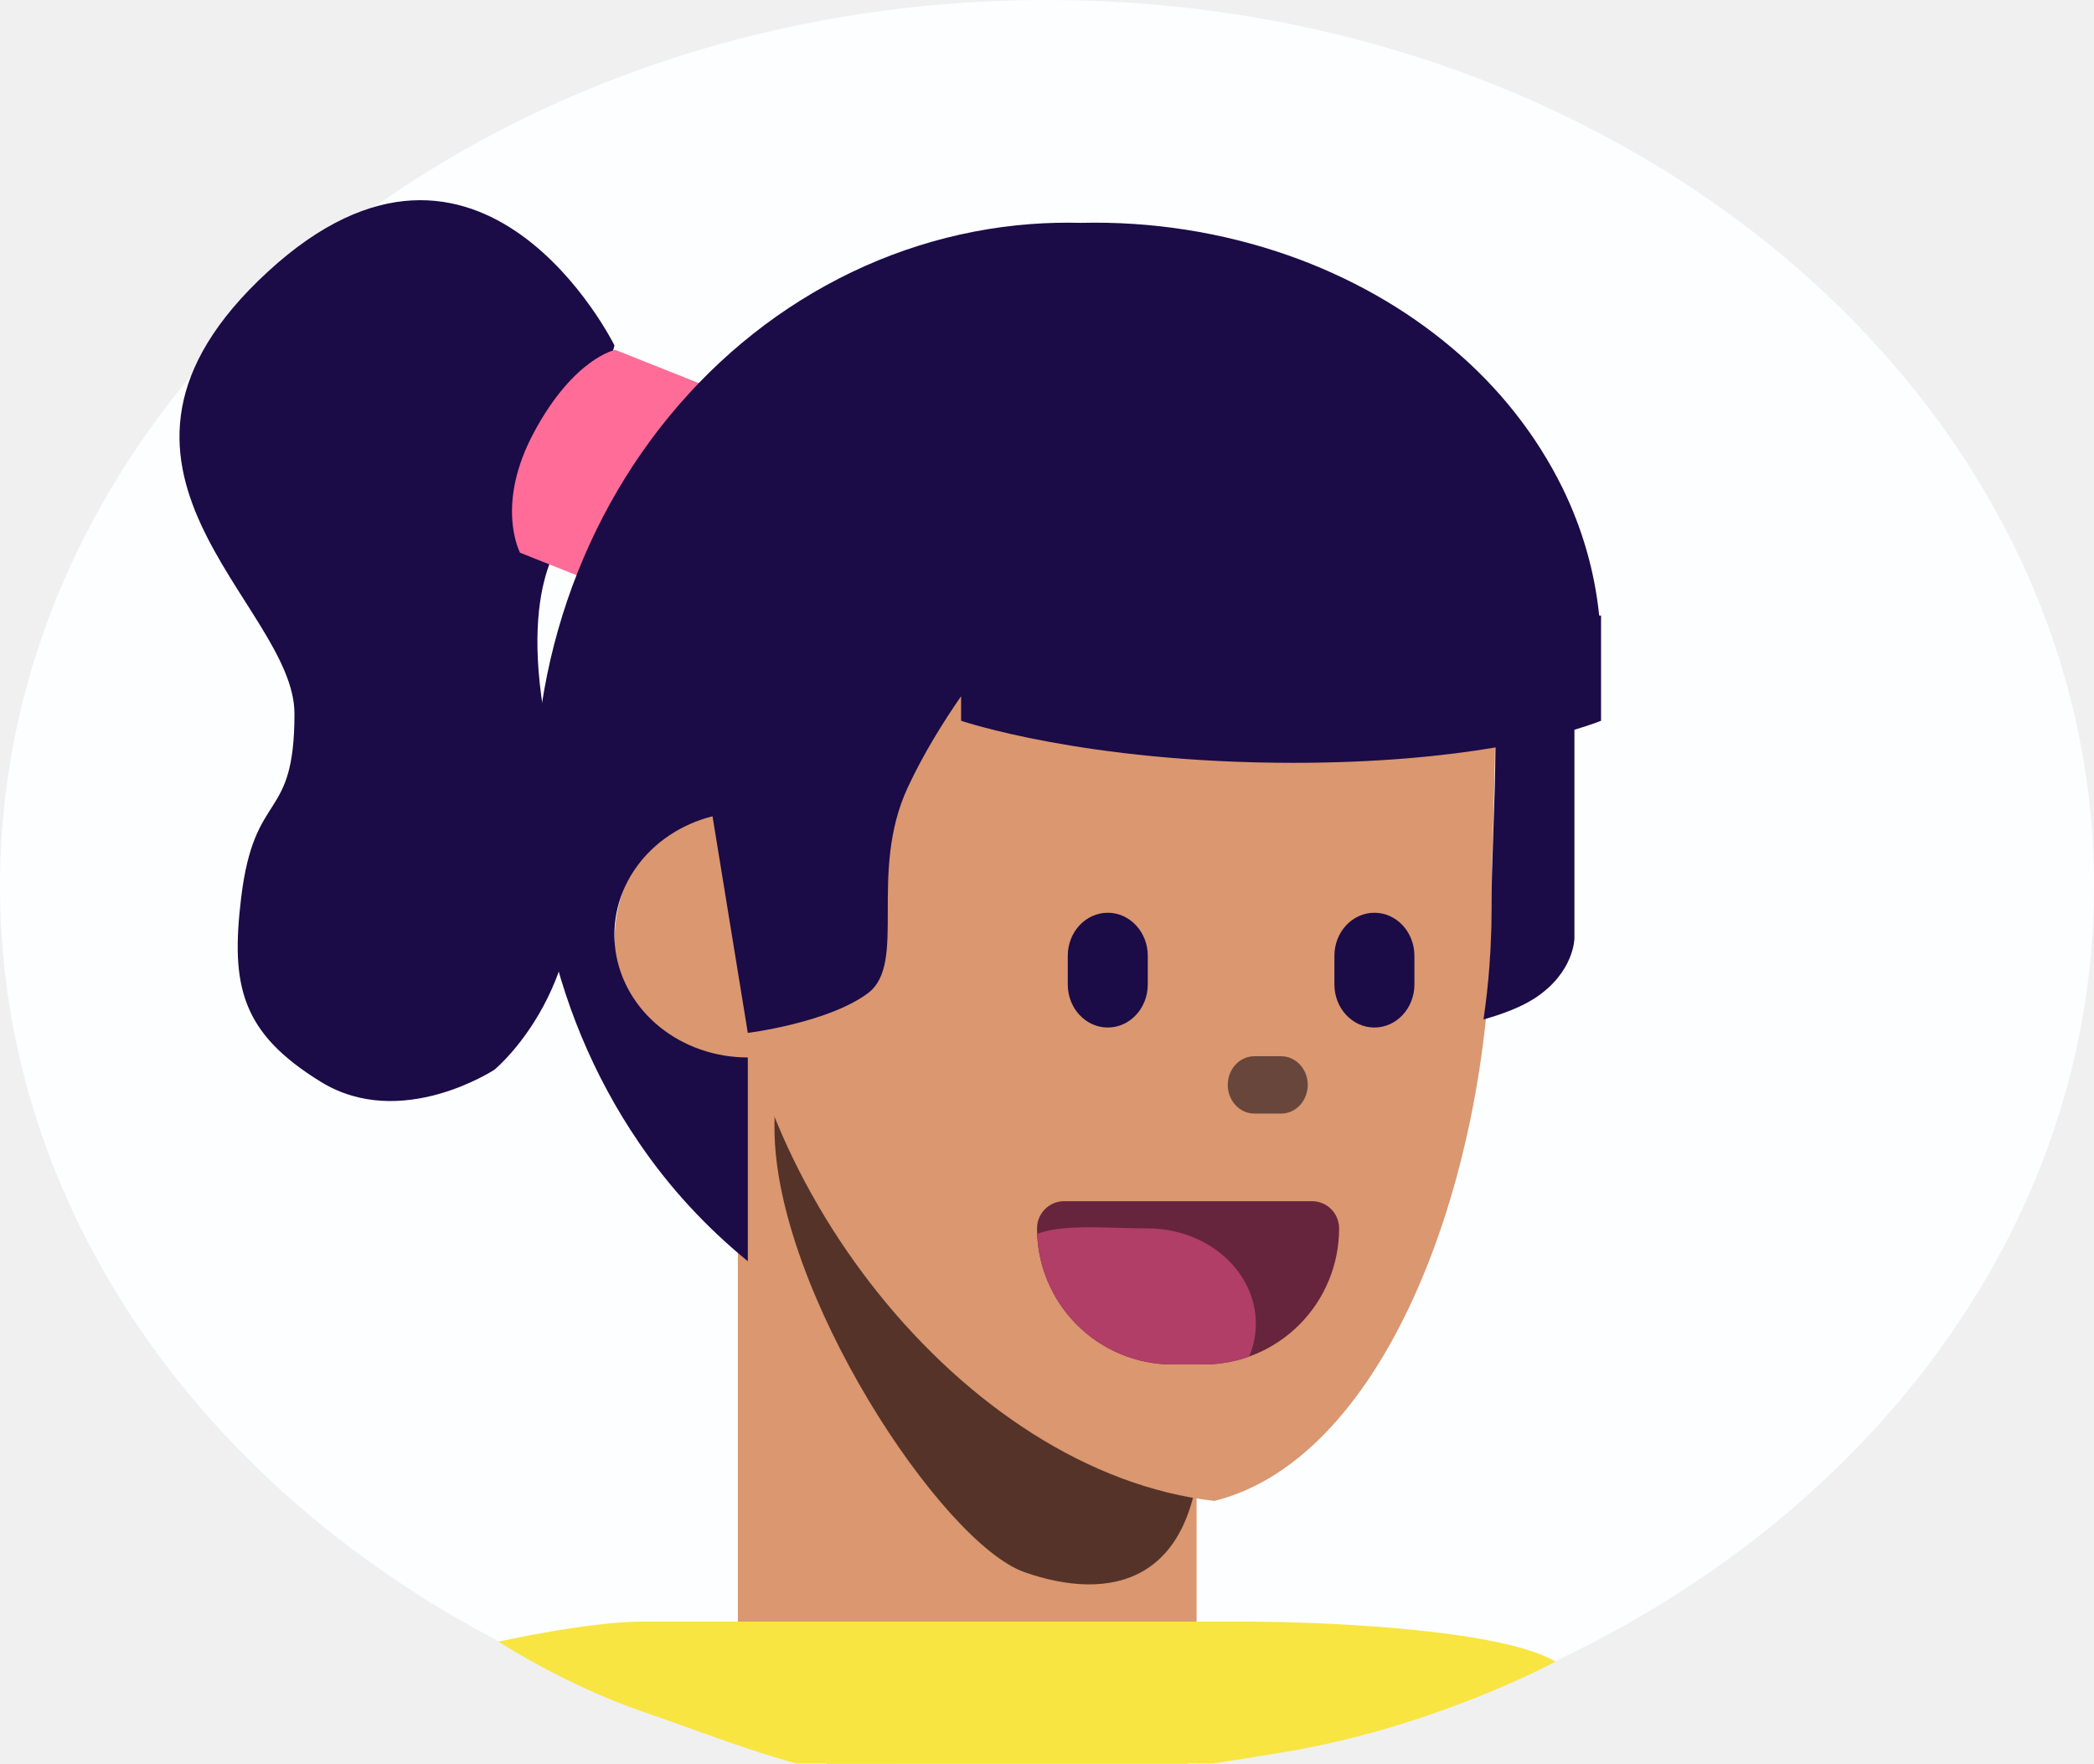
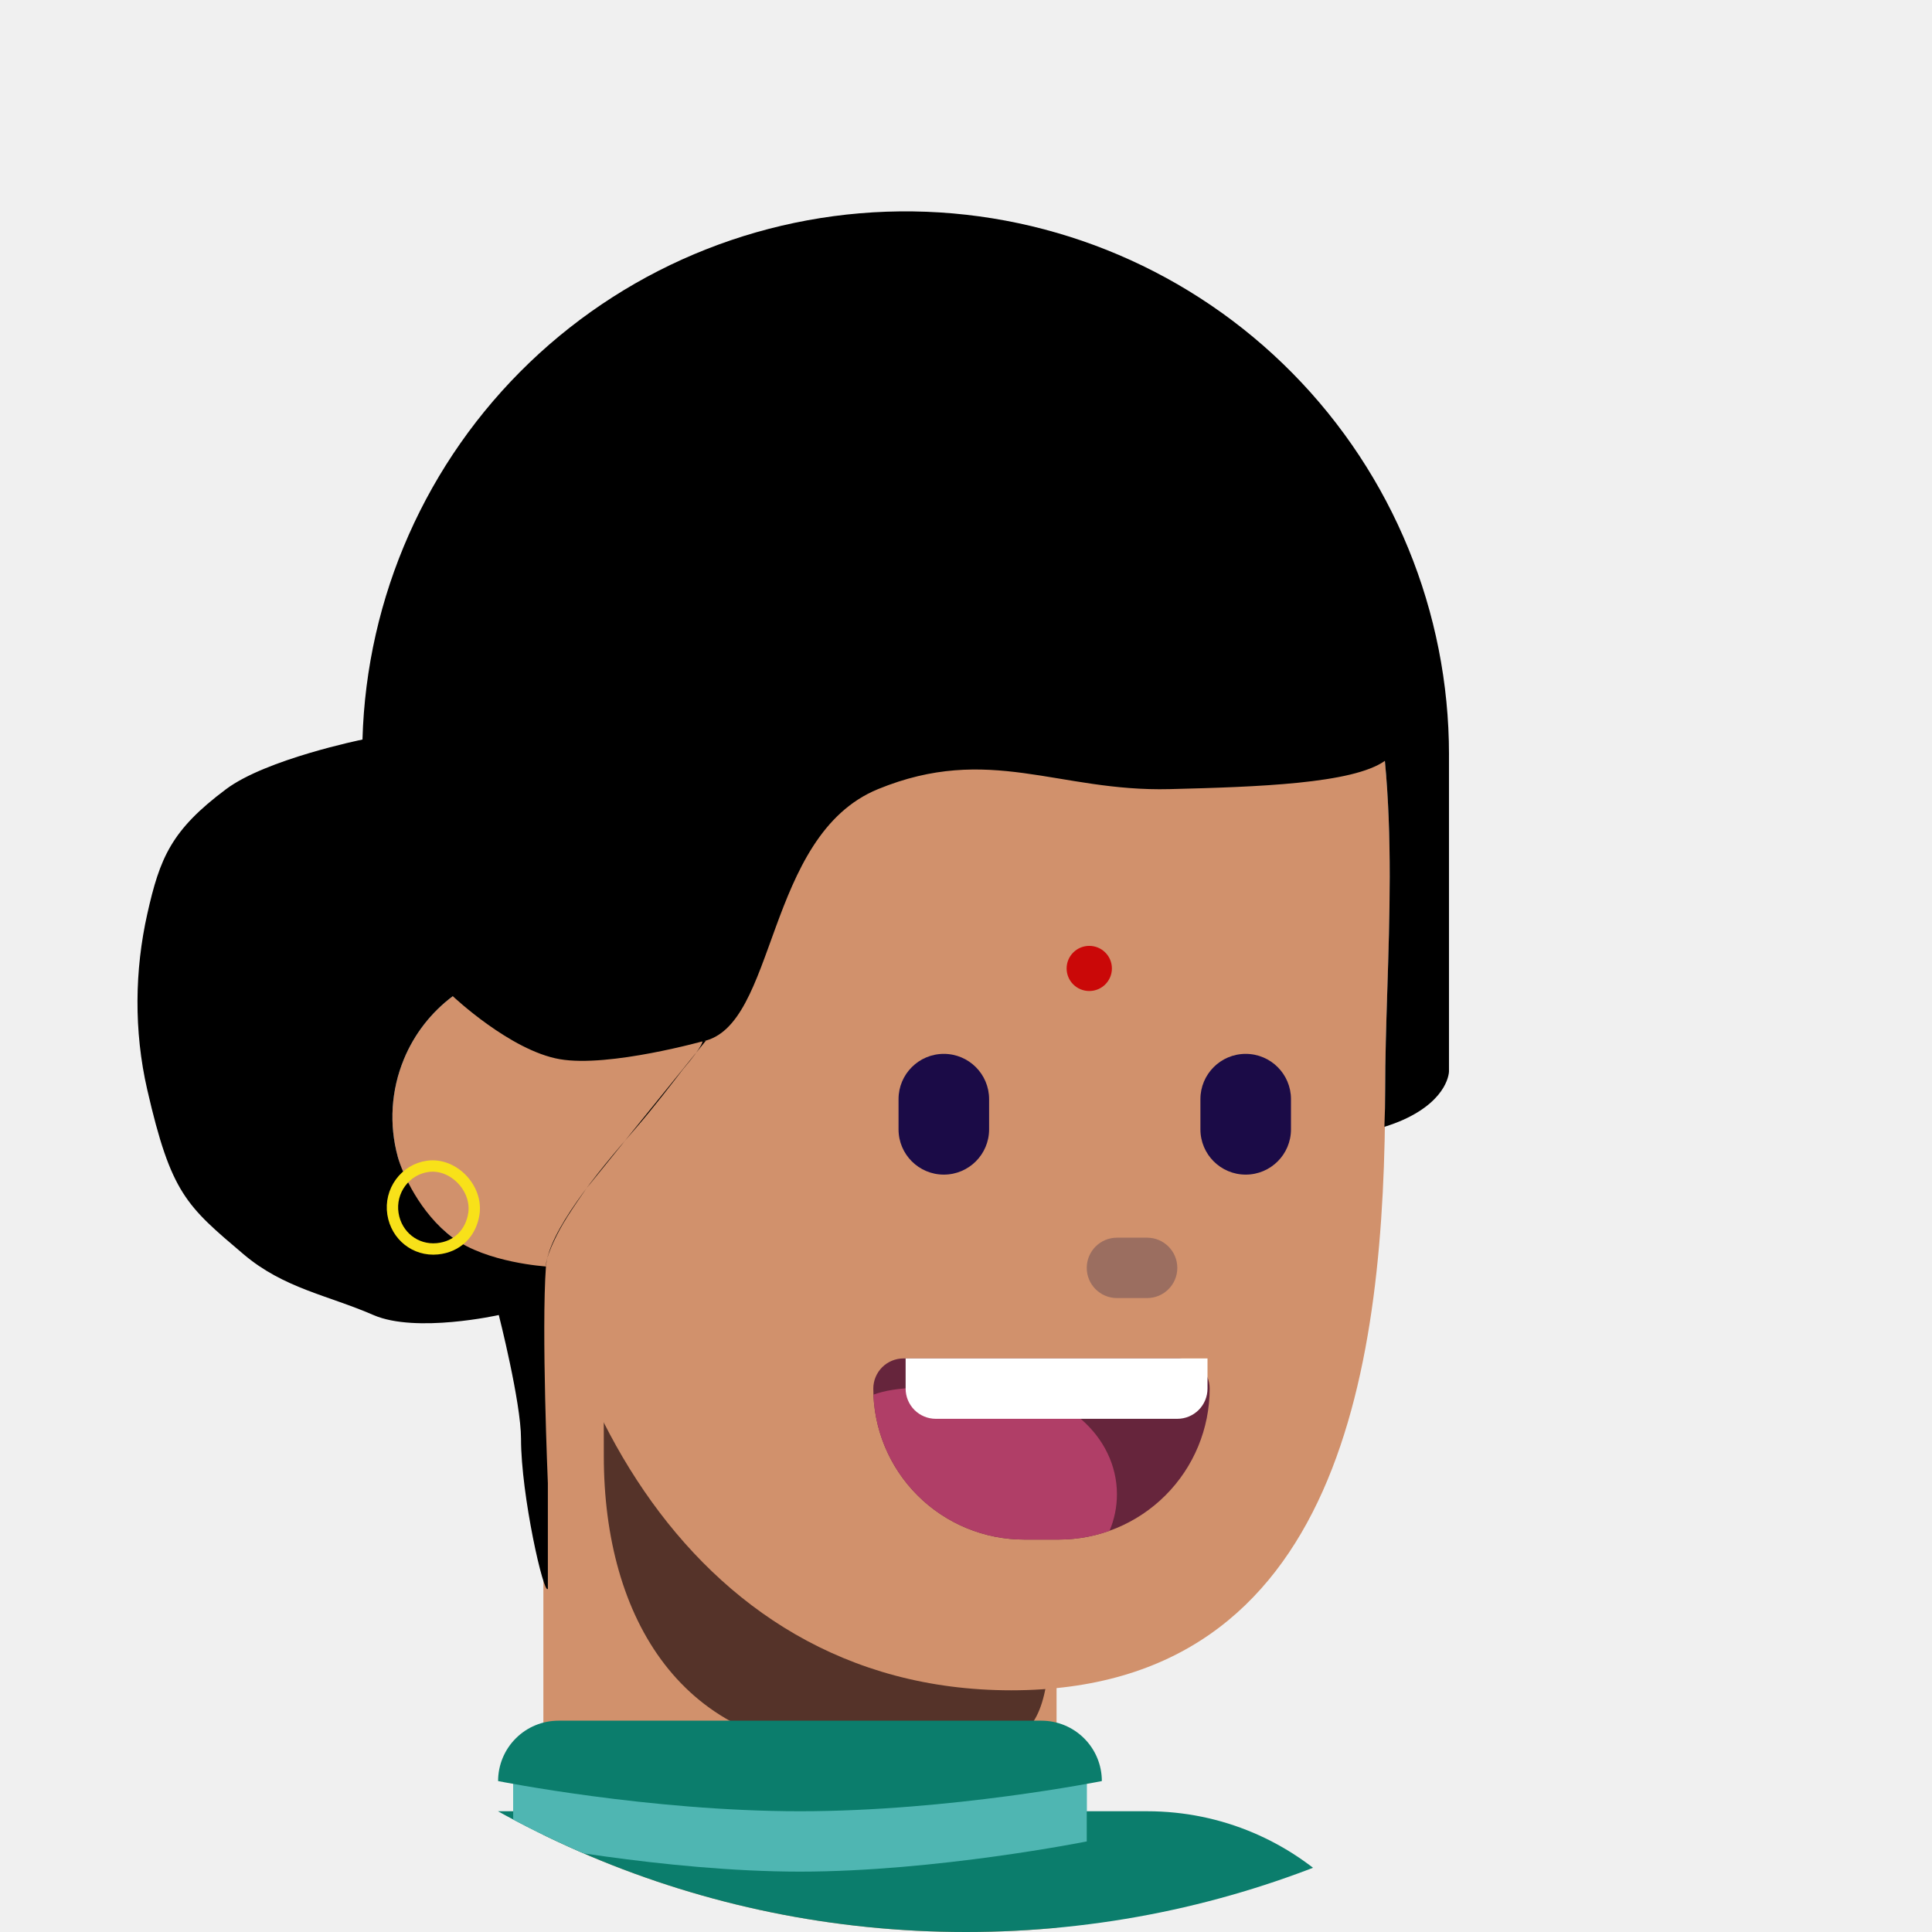
- <svg xmlns="http://www.w3.org/2000/svg" width="114" height="96" viewBox="0 0 114 96" fill="none">
+ <svg xmlns="http://www.w3.org/2000/svg" width="96" height="96" viewBox="0 0 96 96" fill="none">
  <g clip-path="url(#clip0)">
-     <path d="M114 48.244C114 21.599 88.48 0 57 0C25.52 0 0 21.599 0 48.244C0 74.888 25.52 96.487 57 96.487C88.48 96.487 114 74.888 114 48.244Z" fill="#FCFEFF" />
-     <path d="M40.712 59.063C44.72 59.063 47.97 55.567 47.97 51.254C47.97 46.94 44.72 43.444 40.712 43.444C36.703 43.444 33.453 46.94 33.453 51.254C33.453 55.567 36.703 59.063 40.712 59.063Z" fill="#DA9770" />
-     <path d="M40.171 57.764H65.143V95.91C65.143 95.91 59.792 97 52.657 97C45.523 97 40.171 94.275 40.171 94.275V57.764Z" fill="#DA9770" />
-     <path d="M65.389 77.6C65.389 86.431 60.308 87.178 55.784 85.594C51.261 84.013 42.163 70.237 42.163 61.406C42.163 52.574 43.301 52.815 50.021 52.815C69.018 53.596 65.389 68.769 65.389 77.6Z" fill="#553329" />
-     <path d="M81.191 49.847C81.191 63.783 75.547 79.368 66.112 81.711C52.322 80.149 39.881 63.783 39.881 49.847C36.357 33.291 37.083 13.766 61.034 13.766C84.986 13.766 81.191 35.91 81.191 49.847Z" fill="#DA9770" />
-     <path d="M69.744 57.502H68.292C67.49 57.502 66.841 58.201 66.841 59.063C66.841 59.926 67.49 60.625 68.292 60.625H69.744C70.546 60.625 71.195 59.926 71.195 59.063C71.195 58.201 70.546 57.502 69.744 57.502Z" fill="#68463C" />
-     <path d="M56.457 66.875C56.457 66.482 56.613 66.105 56.889 65.827C57.166 65.549 57.542 65.393 57.933 65.393H71.427C71.819 65.393 72.194 65.549 72.471 65.827C72.748 66.105 72.903 66.482 72.903 66.875C72.903 68.84 72.126 70.724 70.742 72.113C69.358 73.502 67.481 74.283 65.524 74.283H63.837C61.88 74.283 60.002 73.502 58.618 72.113C57.235 70.724 56.457 68.84 56.457 66.875Z" fill="#66253C" />
-     <path fill-rule="evenodd" clip-rule="evenodd" d="M68.007 73.853C67.21 74.139 66.37 74.284 65.523 74.283H63.837C61.93 74.283 60.098 73.543 58.724 72.217C57.349 70.891 56.539 69.083 56.463 67.171C57.59 66.748 59.264 66.797 60.916 66.846C61.441 66.86 61.964 66.875 62.465 66.875C65.727 66.875 68.369 69.197 68.369 72.061C68.369 72.69 68.24 73.295 68.007 73.853Z" fill="#B03E67" />
-     <path d="M67.467 88.281H34.997C32.029 88.281 27.143 89.371 27.143 89.371C27.143 89.371 30.719 91.717 34.997 93.185C39.89 94.865 44.772 97 49.943 97C59.714 97 63.514 96.455 70.029 95.365C78.132 94.009 84.686 90.461 84.686 90.461C81.972 88.826 73.197 88.281 67.467 88.281Z" fill="#F8E542" />
-     <path d="M14.581 14.793C26.19 4.106 33.453 18.805 33.453 18.805L30.547 29.498C30.547 29.498 27.644 32.839 30.547 42.864C33.451 52.889 26.918 58.235 26.918 58.235C26.918 58.235 21.838 61.578 17.483 58.905C13.128 56.232 12.552 53.663 13.128 48.88C13.854 42.865 16.031 44.868 16.031 38.853C16.031 32.838 2.971 25.481 14.58 14.793H14.581Z" fill="#1B0B47" />
-     <path d="M33.497 19.047L41.492 22.231L36.307 33.272L28.313 30.091C28.313 30.091 26.92 27.494 29.097 23.485C31.27 19.475 33.498 19.047 33.498 19.047H33.497Z" fill="#FF6C98" />
-     <path fill-rule="evenodd" clip-rule="evenodd" d="M40.712 56.232L38.791 44.439C37.095 44.866 35.625 45.845 34.654 47.195C33.683 48.545 33.277 50.173 33.512 51.778C33.747 53.382 34.606 54.854 35.93 55.919C37.254 56.984 38.953 57.57 40.712 57.569V68.663C38.41 66.783 36.414 64.609 34.785 62.207C32.317 58.593 30.592 54.449 29.73 50.053C28.868 45.645 28.888 41.128 29.788 36.727C30.688 32.338 32.449 28.212 34.95 24.623C37.45 21.036 40.633 18.07 44.284 15.927C47.933 13.783 51.966 12.512 56.11 12.199C57.012 12.131 57.917 12.109 58.822 12.132C62.683 12.038 66.527 12.64 70.137 13.903C73.483 15.08 76.524 16.803 79.085 18.975C81.614 21.106 83.648 23.687 85.064 26.563C86.141 28.761 86.816 31.108 87.061 33.509H87.163V39.238C87.163 39.238 86.686 39.441 85.714 39.727V51.073C85.714 51.073 85.714 52.949 83.537 54.355C82.782 54.843 81.769 55.218 80.764 55.5C81.049 53.571 81.193 51.627 81.195 49.681C81.195 48.299 81.246 46.822 81.299 45.292C81.351 43.797 81.404 42.251 81.415 40.692C78.726 41.145 75.076 41.529 70.414 41.529C59.022 41.529 52.324 39.238 52.324 39.238V37.903C51.337 39.325 50.269 41.044 49.421 42.866C48.332 45.205 48.332 47.603 48.332 49.617C48.332 51.633 48.332 53.266 47.244 54.075C45.066 55.692 40.712 56.232 40.712 56.232Z" fill="#1B0B47" />
-     <path d="M62.486 52.034C62.486 50.74 61.511 49.691 60.308 49.691C59.106 49.691 58.131 50.74 58.131 52.034V53.596C58.131 54.89 59.106 55.939 60.308 55.939C61.511 55.939 62.486 54.89 62.486 53.596V52.034Z" fill="#1B0B47" />
-     <path d="M77.002 52.034C77.002 50.74 76.027 49.691 74.824 49.691C73.622 49.691 72.647 50.74 72.647 52.034V53.596C72.647 54.89 73.622 55.939 74.824 55.939C76.027 55.939 77.002 54.89 77.002 53.596V52.034Z" fill="#1B0B47" />
+     <path d="M27 63C31.142 63 34.5 59.642 34.5 55.5C34.5 51.358 31.142 48 27 48C22.858 48 19.5 51.358 19.5 55.5C19.5 59.642 22.858 63 27 63Z" fill="#D1916C" />
+     <path d="M27 61.5H52.5V98.805C52.5 98.805 47.035 102 39.75 102C32.465 102 27 96.784 27 96.784V61.5Z" fill="#D1916C" />
+     <path d="M52.217 79.668C52.217 87.746 50.911 86.981 42.417 86.981C33.922 86.981 30.003 80.433 30.003 72.356C30.003 64.279 29.68 57 36.535 57C55.92 57.714 52.217 71.591 52.217 79.668Z" fill="#553329" />
+     <path d="M68.829 54.15C68.829 67.533 66.75 83.99 50.25 83.99C33.75 83.99 26.142 67.533 26.142 54.15C22.5 38.25 23.25 19.5 48 19.5C72.75 19.5 68.829 40.766 68.829 54.15Z" fill="#D1916C" />
+     <path d="M57 61.5H55.5C54.672 61.5 54 62.172 54 63C54 63.828 54.672 64.5 55.5 64.5H57C57.828 64.5 58.5 63.828 58.5 63C58.5 62.172 57.828 61.5 57 61.5Z" fill="#9B6E60" />
+     <path d="M57 90H24C16.544 90 10.5 96.044 10.5 103.5V111C10.5 118.456 16.544 124.5 24 124.5H57C64.456 124.5 70.5 118.456 70.5 111V103.5C70.5 96.044 64.456 90 57 90Z" fill="#0B7D6C" />
+     <path d="M25.5 87H54V91.5C54 91.5 46.5 93 39.75 93C33 93 25.5 91.5 25.5 91.5V87Z" fill="#4FB6B2" />
+     <path d="M25.5 87H54V90C54 90 49.5 92.25 39.75 92.25C30 92.25 25.5 90 25.5 90V87Z" fill="#4FB6B2" />
+     <path d="M24.75 88.5C24.75 87.704 25.066 86.941 25.629 86.379C26.191 85.816 26.954 85.5 27.75 85.5H51.75C52.546 85.5 53.309 85.816 53.871 86.379C54.434 86.941 54.75 87.704 54.75 88.5C54.75 88.5 47.25 90 39.75 90C32.25 90 24.75 88.5 24.75 88.5Z" fill="#0B7D6C" />
+     <path d="M55.25 48.122C55.25 48.742 54.745 49.243 54.125 49.243C53.505 49.243 53 48.742 53 48.122C53 47.501 53.505 47 54.125 47C54.745 47 55.25 47.501 55.25 48.122Z" fill="#CA0808" />
+     <path fill-rule="evenodd" clip-rule="evenodd" d="M72 37.5C71.999 30.405 69.206 23.595 64.223 18.543C59.24 13.491 52.47 10.604 45.375 10.505C38.28 10.407 31.432 13.105 26.311 18.016C21.19 22.928 18.208 29.657 18.011 36.75H18C18 36.75 13.236 37.717 11.236 39.211C8.505 41.253 7.944 42.622 7.317 45.42C6.697 48.187 6.642 51.211 7.317 54.148C8.502 59.312 9.261 59.912 12.102 62.323C14.104 64.021 16.281 64.353 18.555 65.343C20.671 66.264 24.785 65.343 24.785 65.343C24.785 65.343 25.889 69.68 25.889 71.493C25.889 74.299 27.023 79.3 27.223 78.947V73.701C27.223 73.701 26.897 66.053 27.128 62.929C27.254 61.228 29.596 58.346 31.608 56.039C32.443 55.081 33.515 53.679 33.934 53.135C34.99 51.894 34.9 51.747 34.9 51.747C38.628 51.03 37.981 41.525 43.628 39.211C49.15 36.949 52.577 39.349 58.114 39.211C62.513 39.102 67.223 38.939 68.814 37.806C69.177 41.592 69.051 45.546 68.934 49.221C68.88 50.94 68.828 52.596 68.828 54.148C68.828 54.761 68.816 55.376 68.79 55.992C69.136 55.883 69.46 55.763 69.749 55.632C71.999 54.606 71.999 53.236 71.999 53.236V37.5H72ZM22.5 49.5C21.423 50.306 20.583 51.387 20.07 52.63C19.433 54.169 19.326 55.876 19.766 57.481C19.983 58.273 20.856 60.283 22.5 61.5C24.19 62.751 27.128 62.929 27.128 62.929C27.128 62.929 27.057 62.512 27.812 61.098C28.227 60.324 29.151 59.035 29.151 59.035L35.087 51.696C35.087 51.696 30.27 53.059 27.812 52.63C25.355 52.202 22.5 49.5 22.5 49.5Z" fill="black" />
+     <path d="M43.394 69C43.394 68.602 43.552 68.221 43.833 67.939C44.114 67.658 44.496 67.5 44.894 67.5H58.608C59.006 67.5 59.387 67.658 59.669 67.939C59.95 68.221 60.108 68.602 60.108 69C60.108 70.989 59.318 72.897 57.911 74.303C56.505 75.71 54.597 76.5 52.608 76.5H50.894C48.904 76.5 46.997 75.71 45.59 74.303C44.184 72.897 43.394 70.989 43.394 69Z" fill="#66253C" />
+     <path fill-rule="evenodd" clip-rule="evenodd" d="M55.133 76.065C54.322 76.354 53.468 76.501 52.608 76.5H50.894C48.956 76.5 47.094 75.751 45.697 74.408C44.3 73.066 43.477 71.236 43.4 69.3C44.545 68.871 46.246 68.921 47.925 68.97C48.459 68.985 48.99 69 49.5 69C52.815 69 55.5 71.35 55.5 74.25C55.5 74.888 55.37 75.499 55.133 76.065Z" fill="#B03E67" />
+     <path d="M45 67.5H60V69C60 69.398 59.842 69.779 59.561 70.061C59.279 70.342 58.898 70.5 58.5 70.5H46.5C46.102 70.5 45.721 70.342 45.439 70.061C45.158 69.779 45 69.398 45 69V67.5Z" fill="white" />
+     <path d="M49.148 54.616C49.148 53.374 48.141 52.366 46.898 52.366C45.655 52.366 44.648 53.374 44.648 54.616V56.116C44.648 57.359 45.655 58.366 46.898 58.366C48.141 58.366 49.148 57.359 49.148 56.116V54.616Z" fill="#1B0B47" />
+     <path d="M64.148 54.616C64.148 53.374 63.141 52.366 61.898 52.366C60.655 52.366 59.648 53.374 59.648 54.616V56.116C59.648 57.359 60.655 58.366 61.898 58.366C63.141 58.366 64.148 57.359 64.148 56.116V54.616Z" fill="#1B0B47" />
+     <path d="M19.526 60.318C19.346 59.187 20.125 58.109 21.26 57.954C22.532 57.78 23.742 59.049 23.545 60.318C23.395 61.286 22.708 61.957 21.733 62.052C20.642 62.159 19.697 61.401 19.526 60.318Z" stroke="#F8E119" stroke-width="0.564" />
  </g>
  <defs>
    <clipPath id="clip0">
-       <rect width="114" height="96" fill="white" />
+       <rect width="96" height="96" rx="48" fill="white" />
    </clipPath>
  </defs>
</svg>
